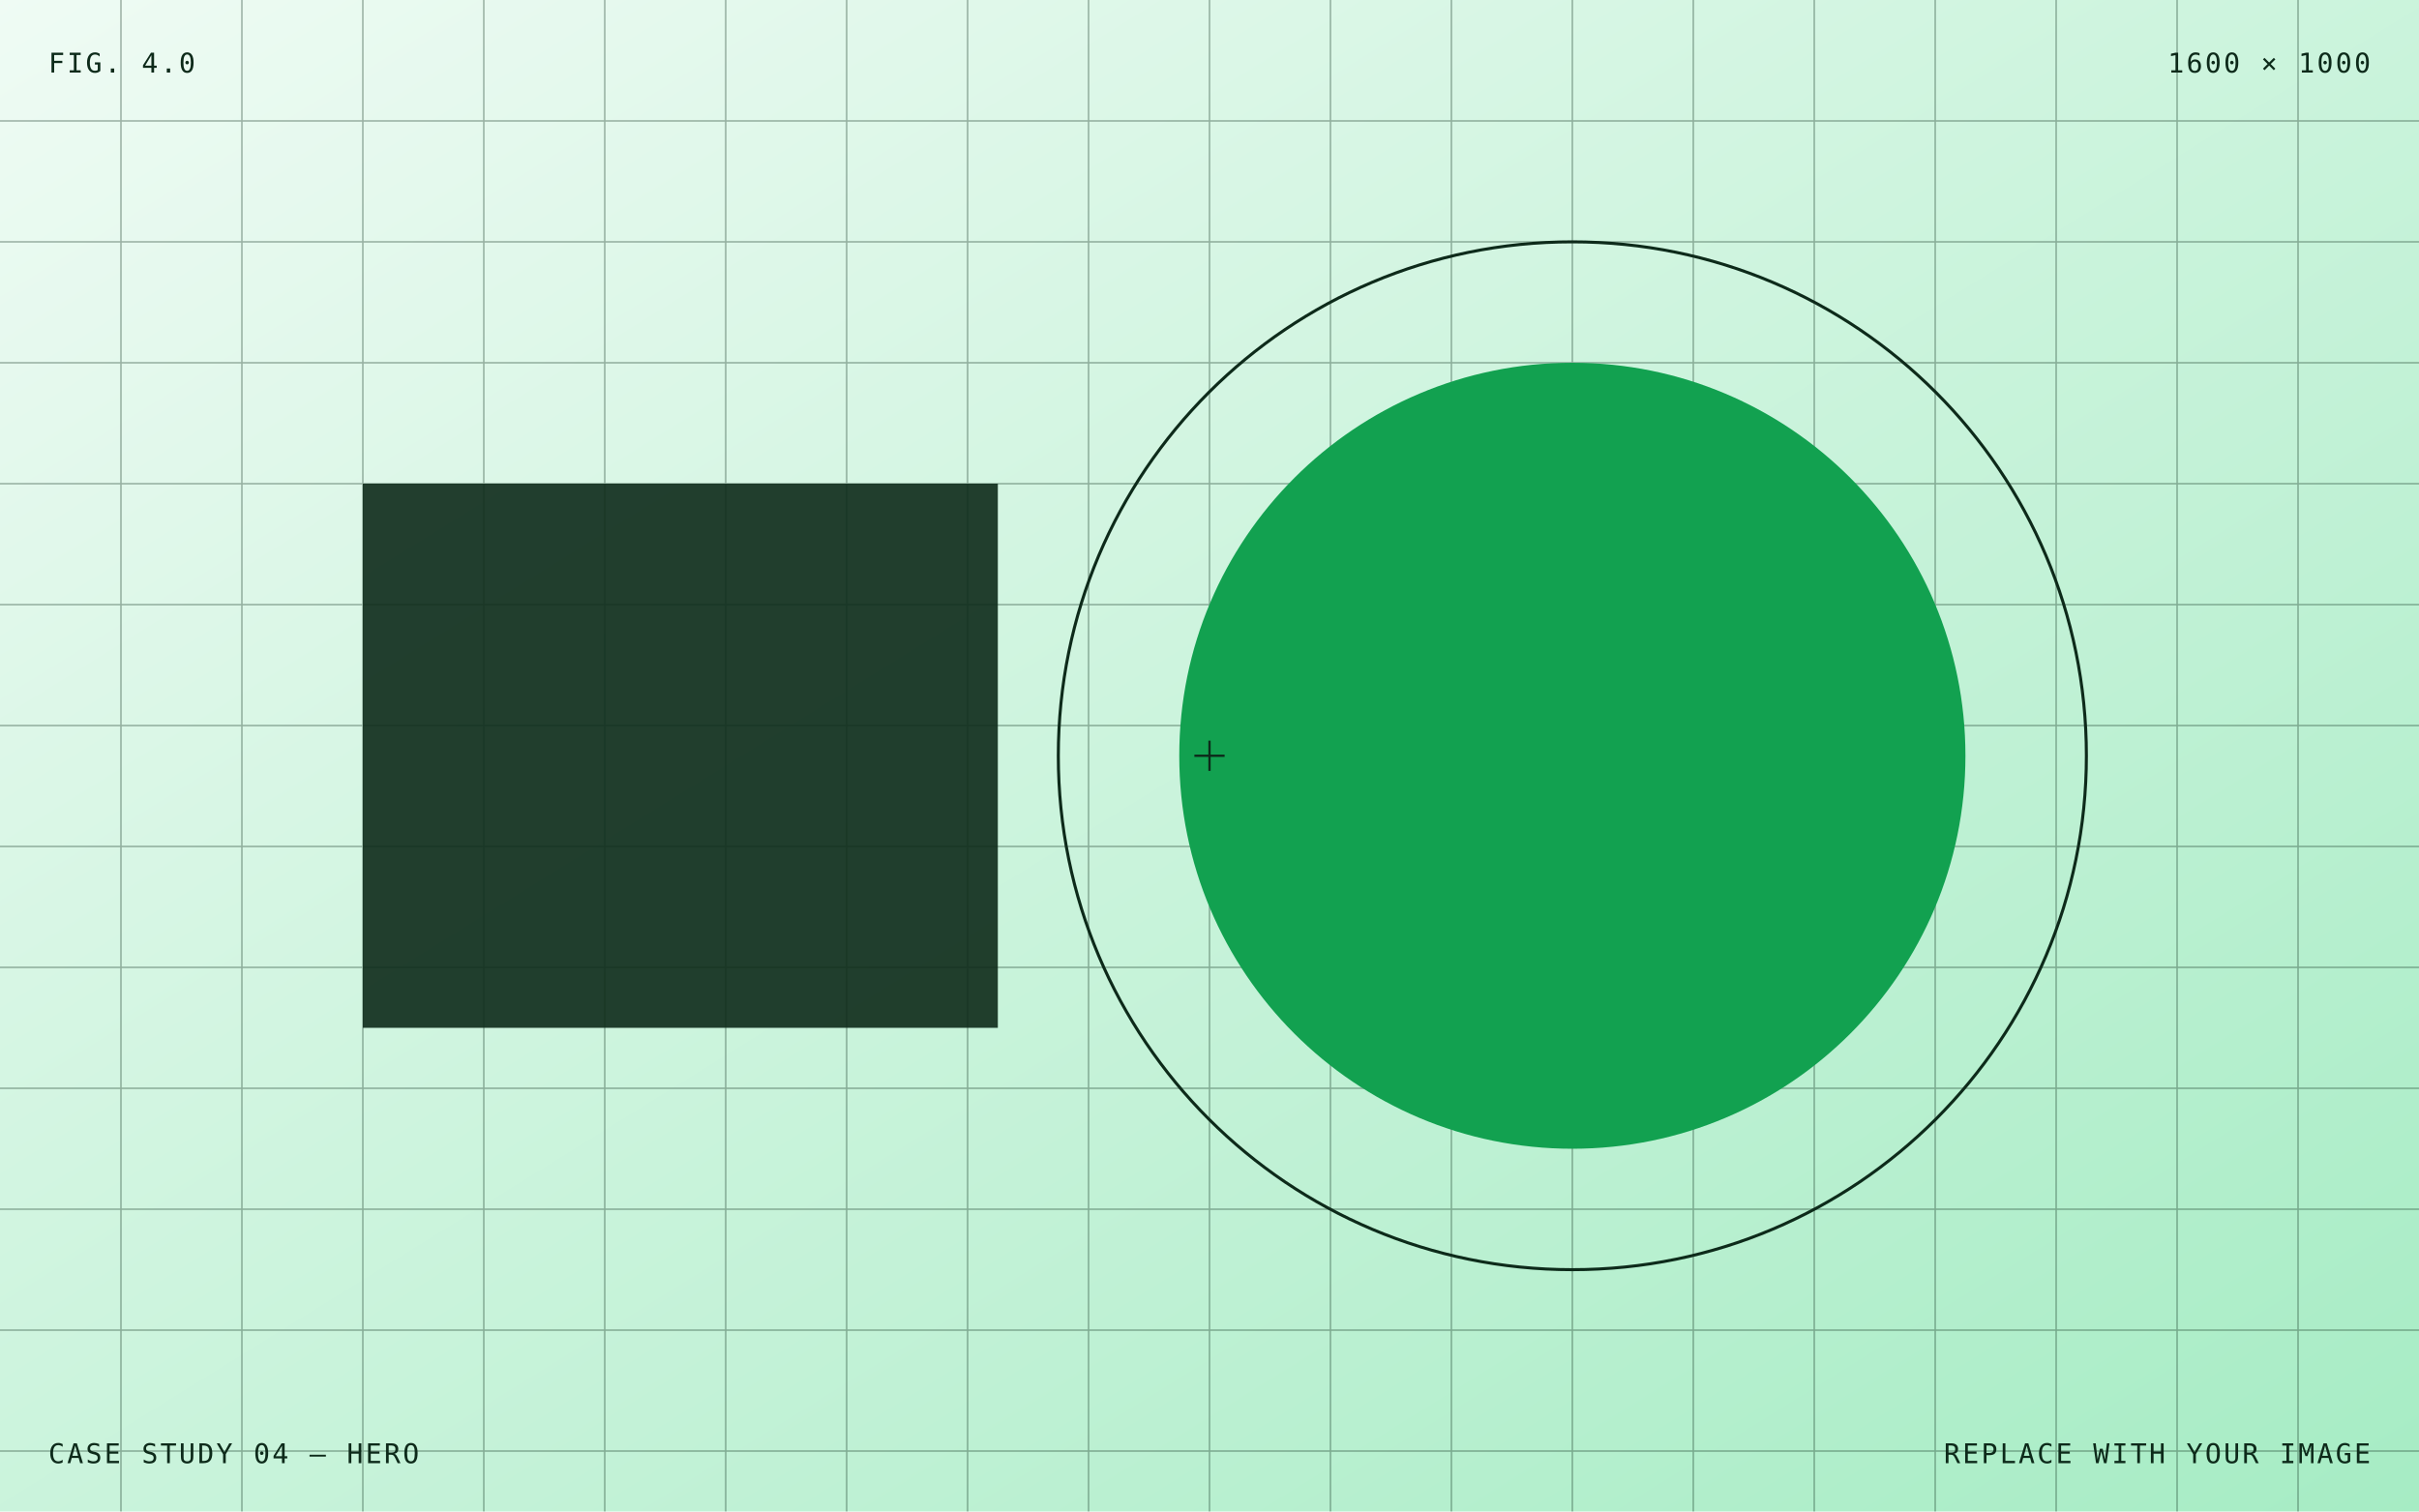
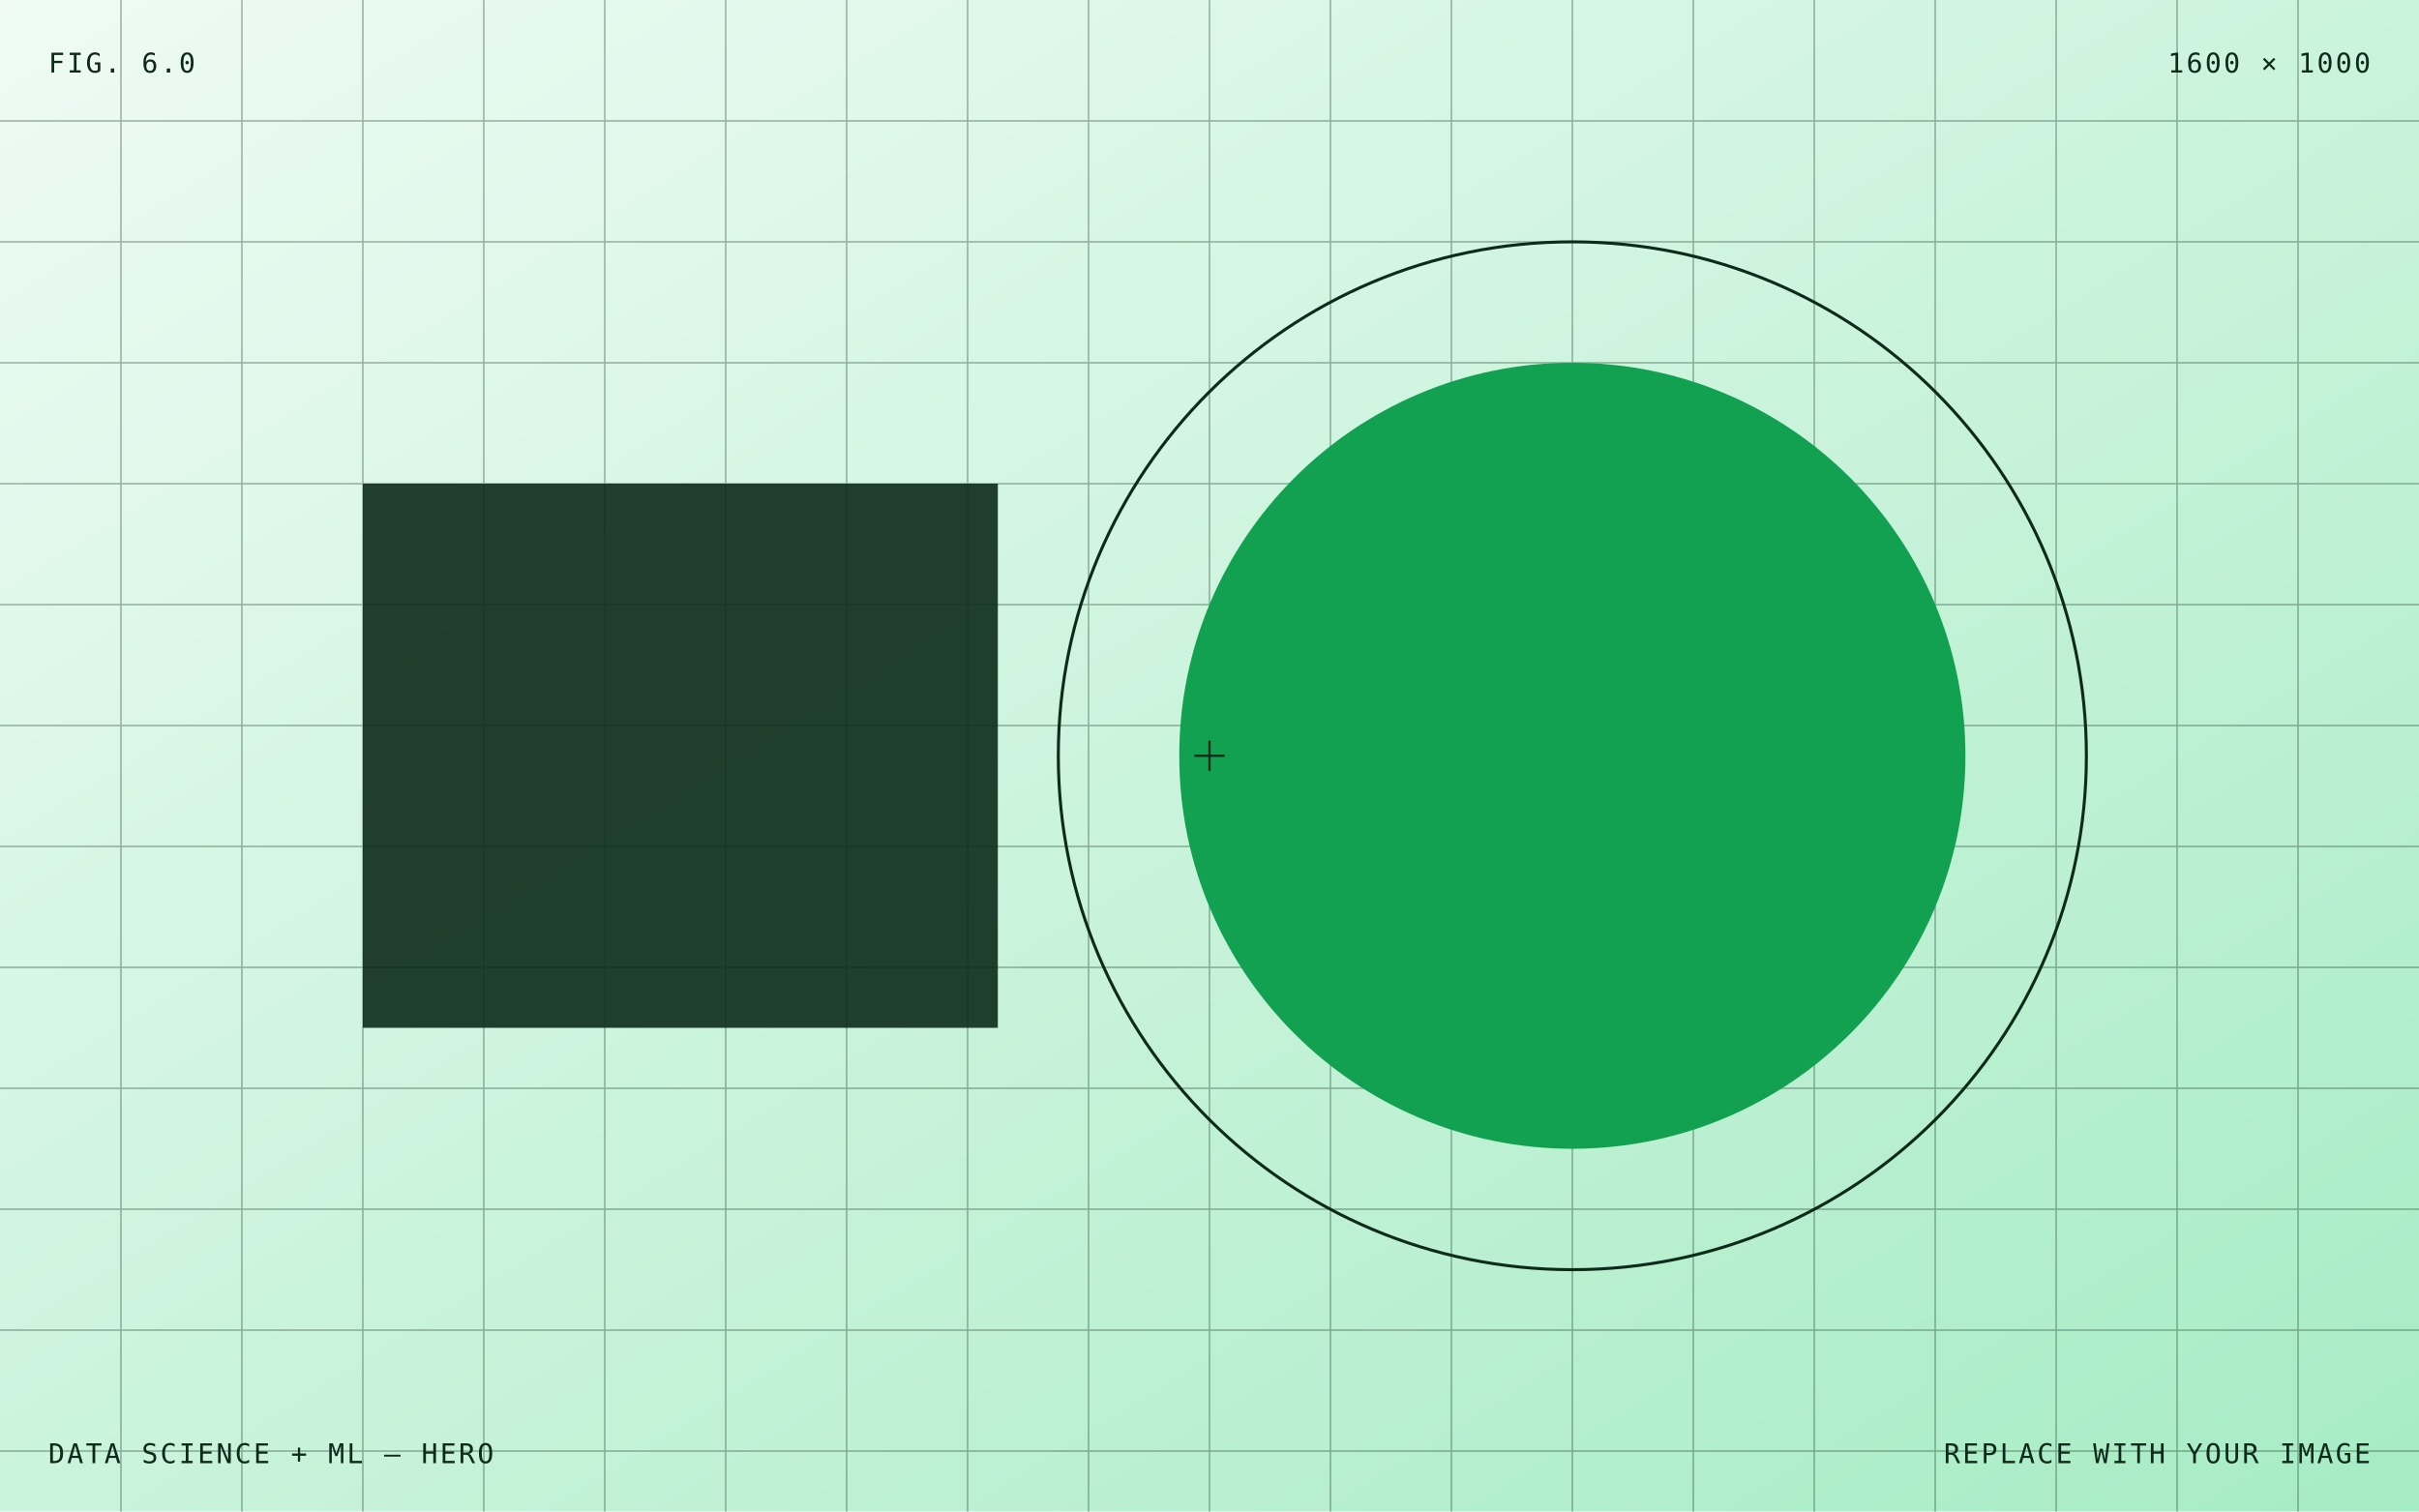
- <svg xmlns="http://www.w3.org/2000/svg" viewBox="0 0 1600 1000" width="1600" height="1000" role="img" aria-label="Case study 04 — hero">
+ <svg xmlns="http://www.w3.org/2000/svg" viewBox="0 0 1600 1000" width="1600" height="1000" role="img" aria-label="Data Science + ML — hero">
  <defs>
    <linearGradient id="g" x1="0" y1="0" x2="1" y2="1">
      <stop offset="0" stop-color="#effbf4" />
      <stop offset="1" stop-color="#a6ecc4" />
    </linearGradient>
  </defs>
  <rect width="1600" height="1000" fill="url(#g)" />
  <g stroke="#0d2a1a" stroke-width="1" opacity=".35">
    <line x1="80" y1="0" x2="80" y2="1000" />
    <line x1="160" y1="0" x2="160" y2="1000" />
    <line x1="240" y1="0" x2="240" y2="1000" />
    <line x1="320" y1="0" x2="320" y2="1000" />
    <line x1="400" y1="0" x2="400" y2="1000" />
    <line x1="480" y1="0" x2="480" y2="1000" />
    <line x1="560" y1="0" x2="560" y2="1000" />
    <line x1="640" y1="0" x2="640" y2="1000" />
    <line x1="720" y1="0" x2="720" y2="1000" />
    <line x1="800" y1="0" x2="800" y2="1000" />
    <line x1="880" y1="0" x2="880" y2="1000" />
    <line x1="960" y1="0" x2="960" y2="1000" />
    <line x1="1040" y1="0" x2="1040" y2="1000" />
    <line x1="1120" y1="0" x2="1120" y2="1000" />
    <line x1="1200" y1="0" x2="1200" y2="1000" />
    <line x1="1280" y1="0" x2="1280" y2="1000" />
    <line x1="1360" y1="0" x2="1360" y2="1000" />
    <line x1="1440" y1="0" x2="1440" y2="1000" />
    <line x1="1520" y1="0" x2="1520" y2="1000" />
    <line x1="0" y1="80" x2="1600" y2="80" />
    <line x1="0" y1="160" x2="1600" y2="160" />
    <line x1="0" y1="240" x2="1600" y2="240" />
    <line x1="0" y1="320" x2="1600" y2="320" />
    <line x1="0" y1="400" x2="1600" y2="400" />
    <line x1="0" y1="480" x2="1600" y2="480" />
    <line x1="0" y1="560" x2="1600" y2="560" />
    <line x1="0" y1="640" x2="1600" y2="640" />
    <line x1="0" y1="720" x2="1600" y2="720" />
    <line x1="0" y1="800" x2="1600" y2="800" />
    <line x1="0" y1="880" x2="1600" y2="880" />
    <line x1="0" y1="960" x2="1600" y2="960" />
  </g>
  <circle cx="1040" cy="500" r="260" fill="#12a150" />
  <circle cx="1040" cy="500" r="340" fill="none" stroke="#0d2a1a" stroke-width="2" />
  <rect x="240" y="320" width="420" height="360" fill="#0d2a1a" opacity=".9" />
  <g font-family="ui-monospace, Menlo, monospace" font-size="18" fill="#0d2a1a" letter-spacing="1.5">
-     <text x="32" y="48">FIG. 4.0</text>
+     <text x="32" y="48">FIG. 6.0</text>
    <text x="1568" y="48" text-anchor="end">1600 × 1000</text>
-     <text x="32" y="968">CASE STUDY 04 — HERO</text>
+     <text x="32" y="968">DATA SCIENCE + ML — HERO</text>
    <text x="1568" y="968" text-anchor="end">REPLACE WITH YOUR IMAGE</text>
  </g>
  <g stroke="#0d2a1a" stroke-width="1.5">
    <path d="M790.0 500.0h20M800.0 490.0v20" />
  </g>
</svg>
